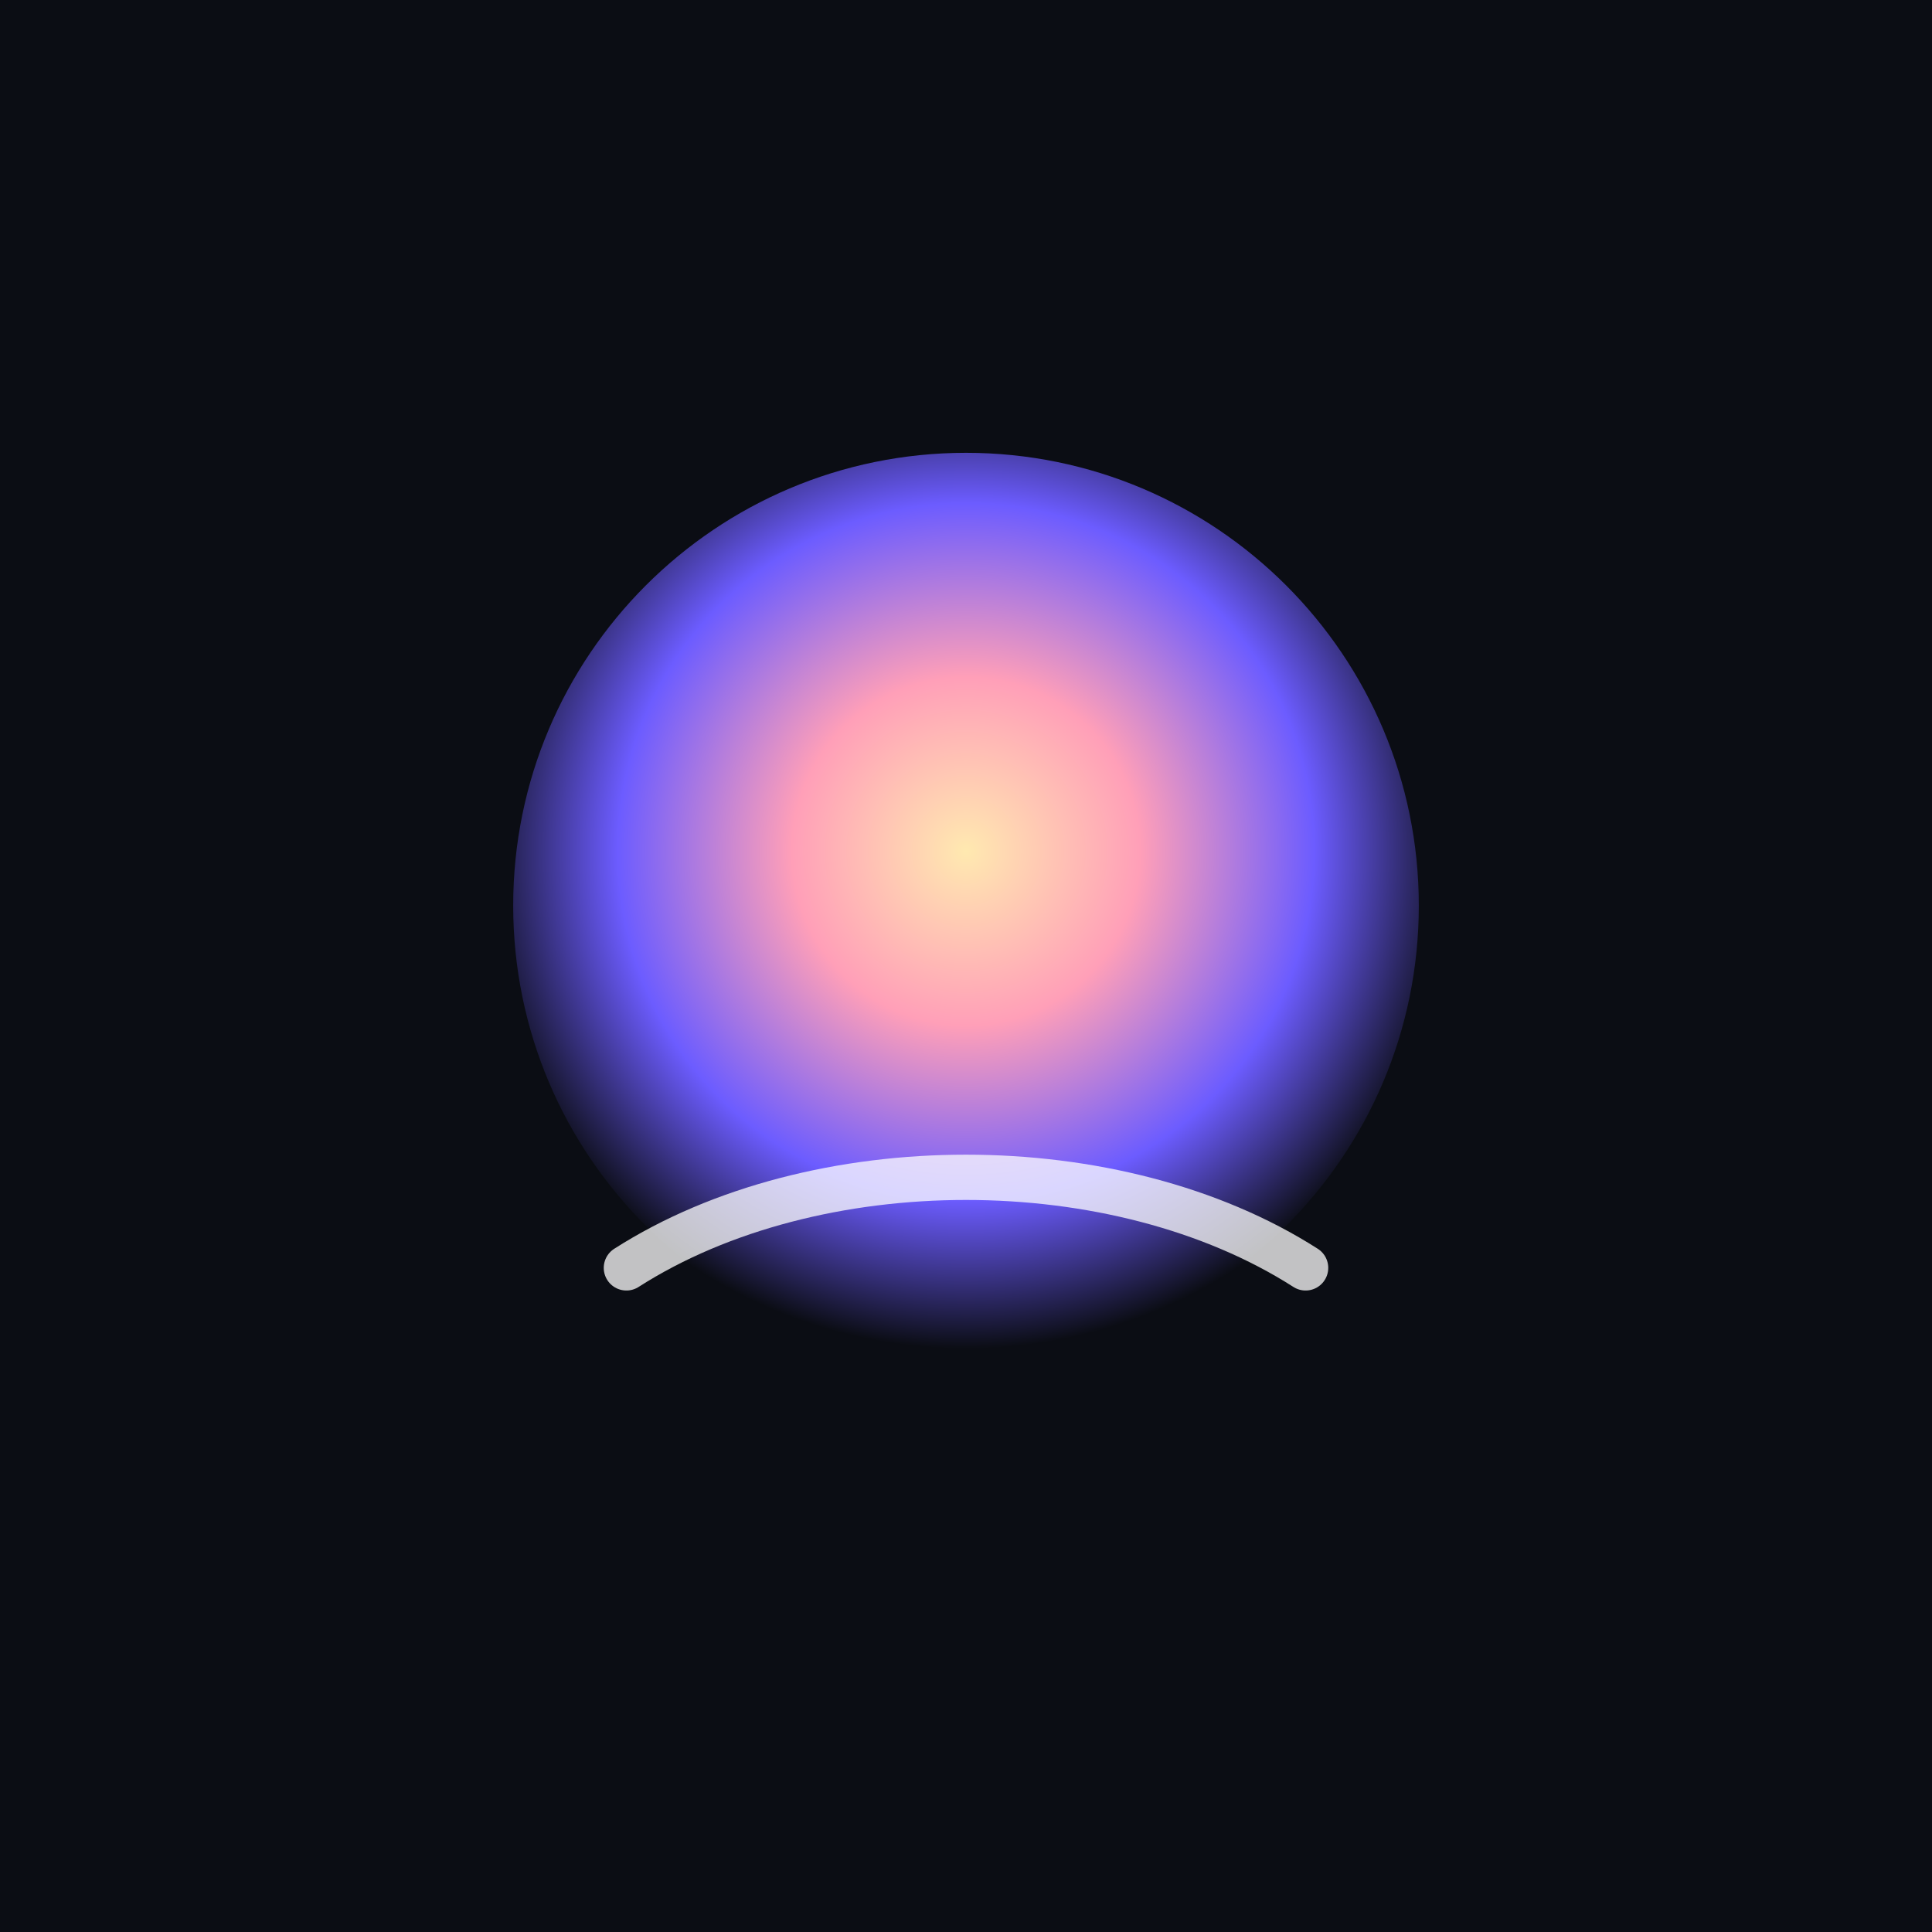
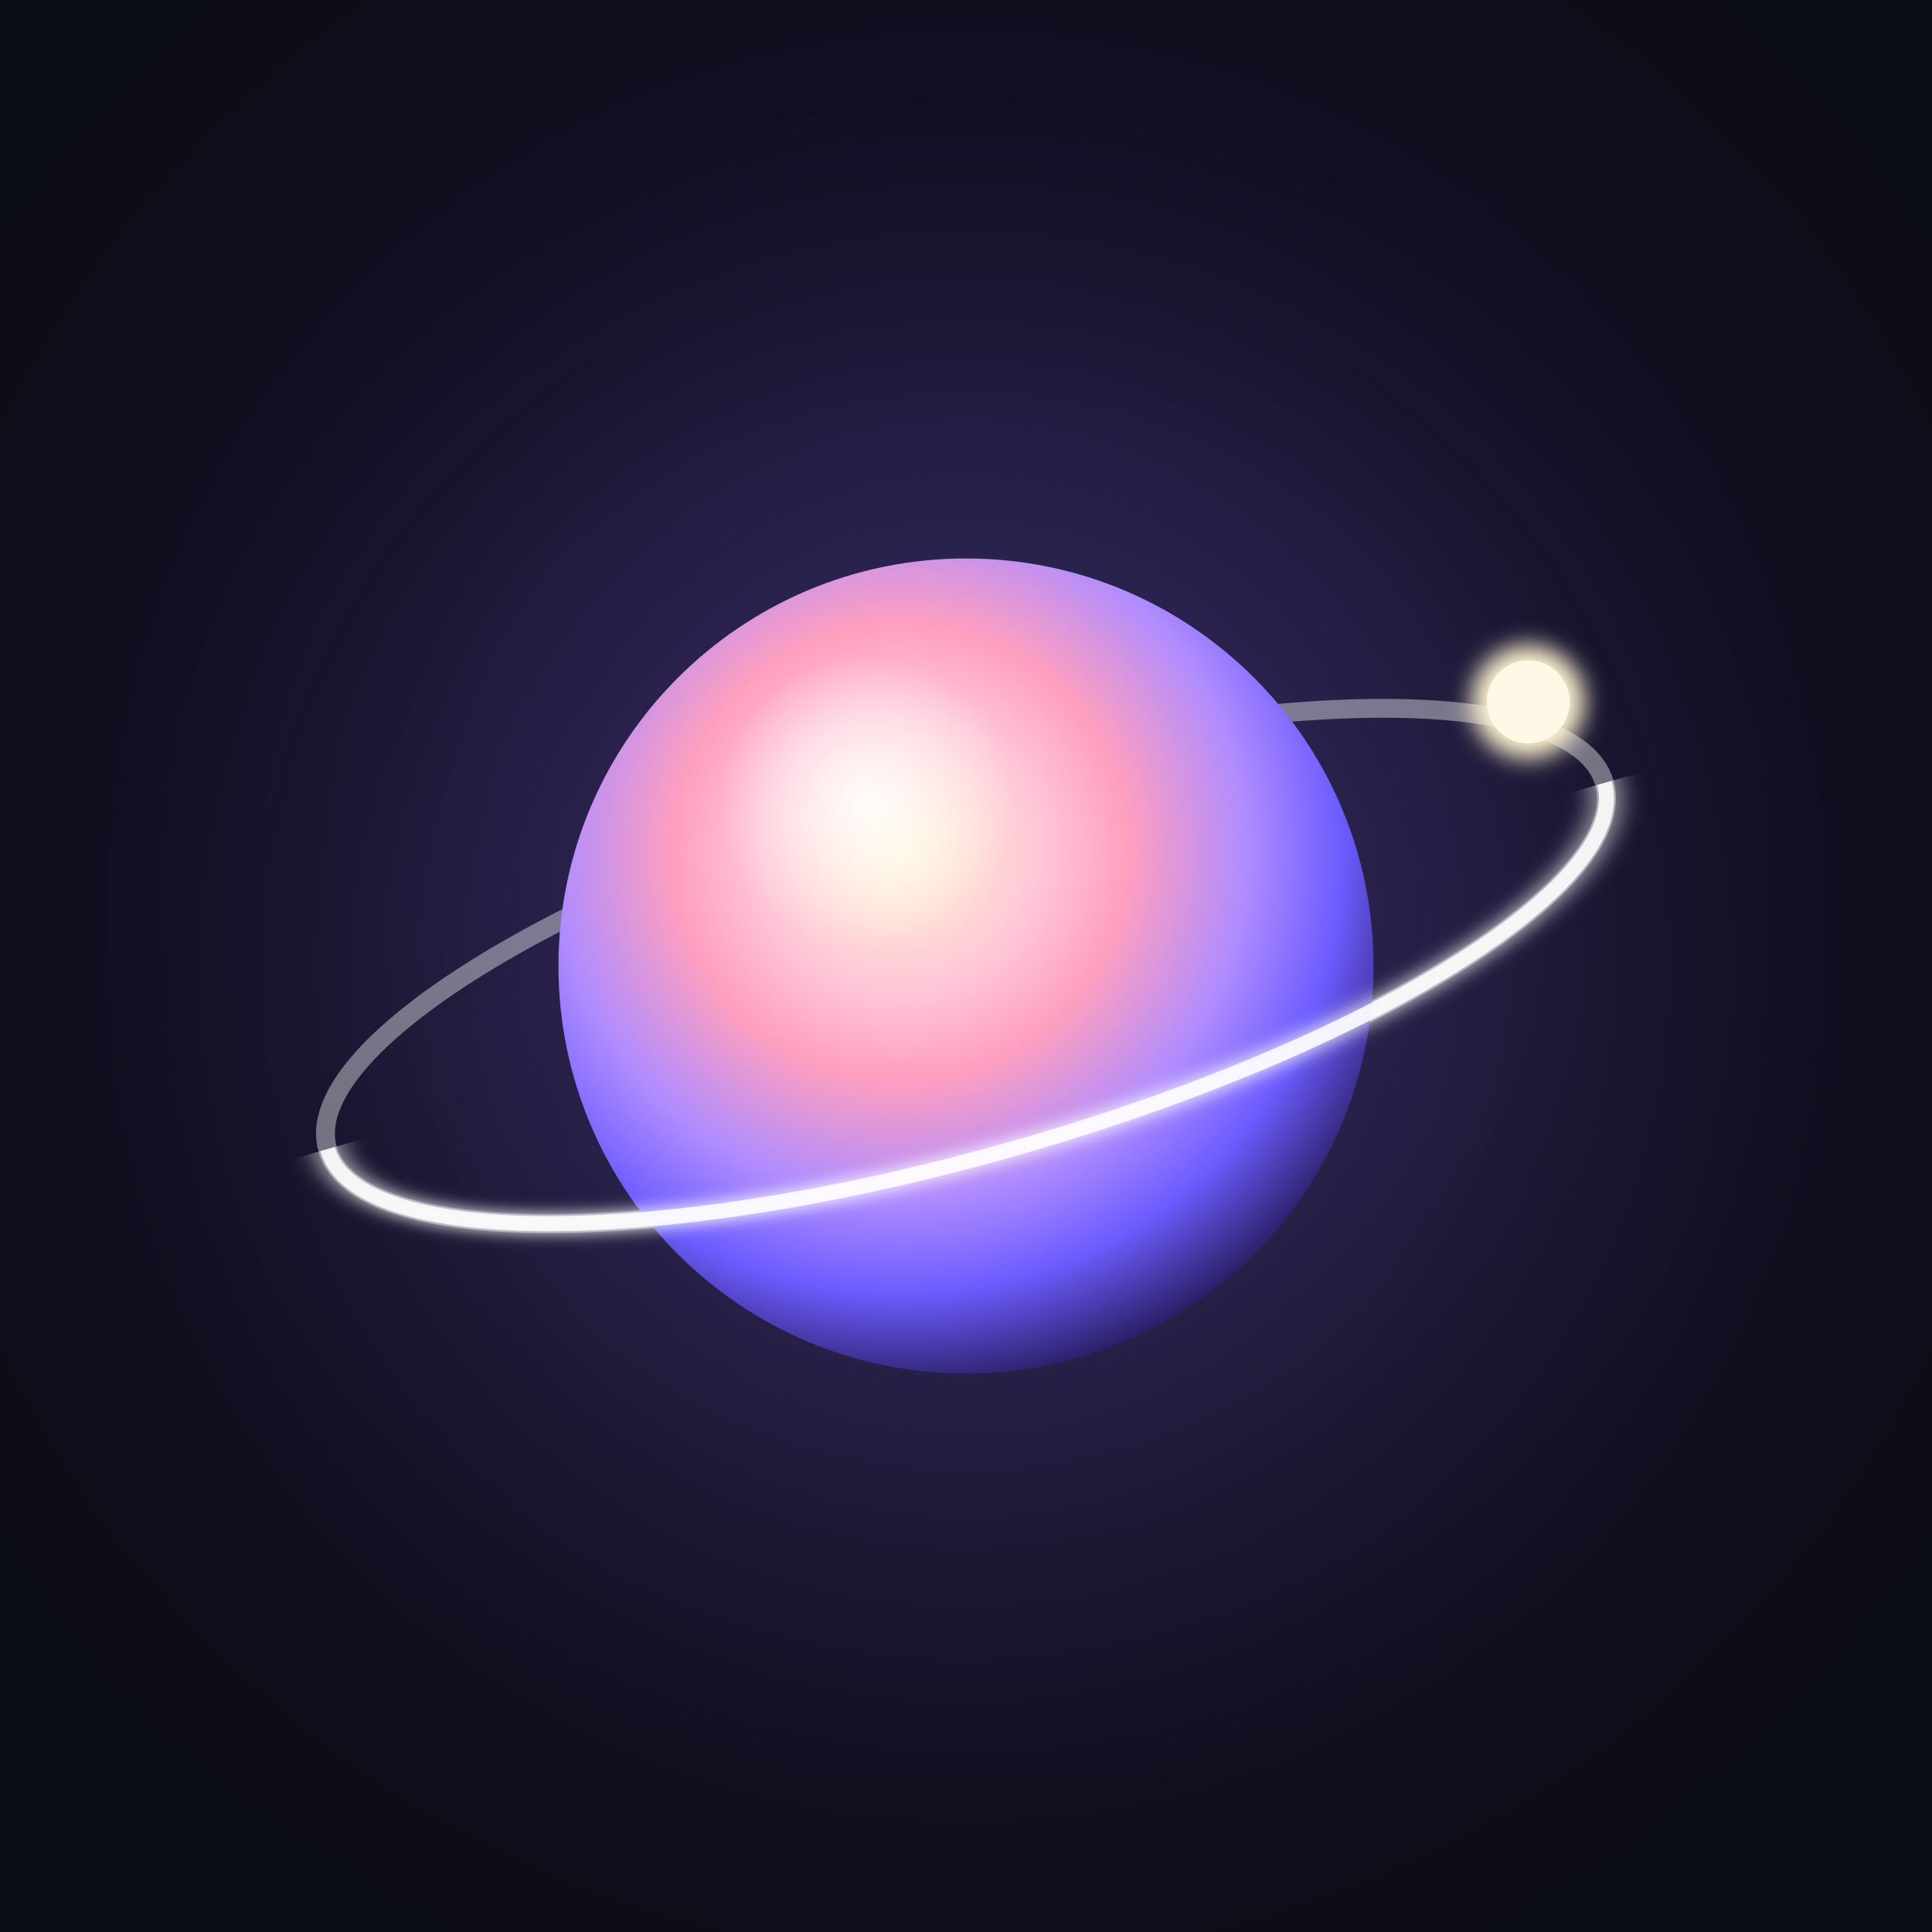
<svg xmlns="http://www.w3.org/2000/svg" viewBox="0 0 512 512">
  <defs>
-     <radialGradient id="g" cx="50%" cy="44%" r="55%">
-       <stop offset="0" stop-color="#ffe9b0" />
-       <stop offset=".35" stop-color="#ff9fb8" />
-       <stop offset=".7" stop-color="#6c5cff" />
+     <radialGradient id="bg" cx="50%" cy="46%" r="62%">
+       <stop offset="0" stop-color="#231b52" />
+       <stop offset=".55" stop-color="#120f26" />
      <stop offset="1" stop-color="#0b0d14" />
    </radialGradient>
+     <radialGradient id="halo" cx="50%" cy="50%" r="50%">
+       <stop offset="0" stop-color="#b99cff" stop-opacity=".45" />
+       <stop offset=".45" stop-color="#b99cff" stop-opacity=".1" />
+       <stop offset="1" stop-color="#b99cff" stop-opacity="0" />
+     </radialGradient>
+     <radialGradient id="orb" cx="42%" cy="36%" r="66%">
+       <stop offset="0" stop-color="#fff4d0" />
+       <stop offset=".26" stop-color="#ffc6d8" />
+       <stop offset=".42" stop-color="#ff9fbf" />
+       <stop offset=".64" stop-color="#b08cff" />
+       <stop offset=".82" stop-color="#6c5cff" />
+       <stop offset="1" stop-color="#2a1f66" />
+     </radialGradient>
+     <radialGradient id="spec" cx="38%" cy="30%" r="18%">
+       <stop offset="0" stop-color="#fff" stop-opacity=".9" />
+       <stop offset="1" stop-color="#fff" stop-opacity="0" />
+     </radialGradient>
+     <clipPath id="front">
+       <rect x="0" y="256" width="512" height="256" transform="rotate(-16 256 256)" />
+     </clipPath>
+     <filter id="glow" x="-50%" y="-50%" width="200%" height="200%">
+       <feGaussianBlur stdDeviation="3" />
+     </filter>
  </defs>
-   <rect width="512" height="512" fill="#0b0d14" />
-   <circle cx="256" cy="240" r="120" fill="url(#g)" />
-   <path d="M166 336c50-32 130-32 180 0" stroke="#fff" stroke-opacity=".75" stroke-width="12" fill="none" stroke-linecap="round" />
+   <rect width="512" height="512" fill="url(#bg)" />
+   <circle cx="256" cy="256" r="230" fill="url(#halo)" />
+   <ellipse cx="256" cy="256" rx="176" ry="50" fill="none" stroke="#fff" stroke-opacity=".4" stroke-width="5" transform="rotate(-16 256 256)" />
+   <circle cx="256" cy="256" r="108" fill="url(#orb)" />
+   <circle cx="256" cy="256" r="108" fill="url(#spec)" />
+   <g clip-path="url(#front)">
+     <ellipse cx="256" cy="256" rx="176" ry="50" fill="none" stroke="#fff" stroke-opacity=".9" stroke-width="5" transform="rotate(-16 256 256)" filter="url(#glow)" />
+     <ellipse cx="256" cy="256" rx="176" ry="50" fill="none" stroke="#fff" stroke-opacity=".85" stroke-width="4" transform="rotate(-16 256 256)" />
+   </g>
+   <circle cx="405" cy="186" r="15" fill="#fff4d0" filter="url(#glow)" />
+   <circle cx="405" cy="186" r="11" fill="#fff8e6" />
</svg>
